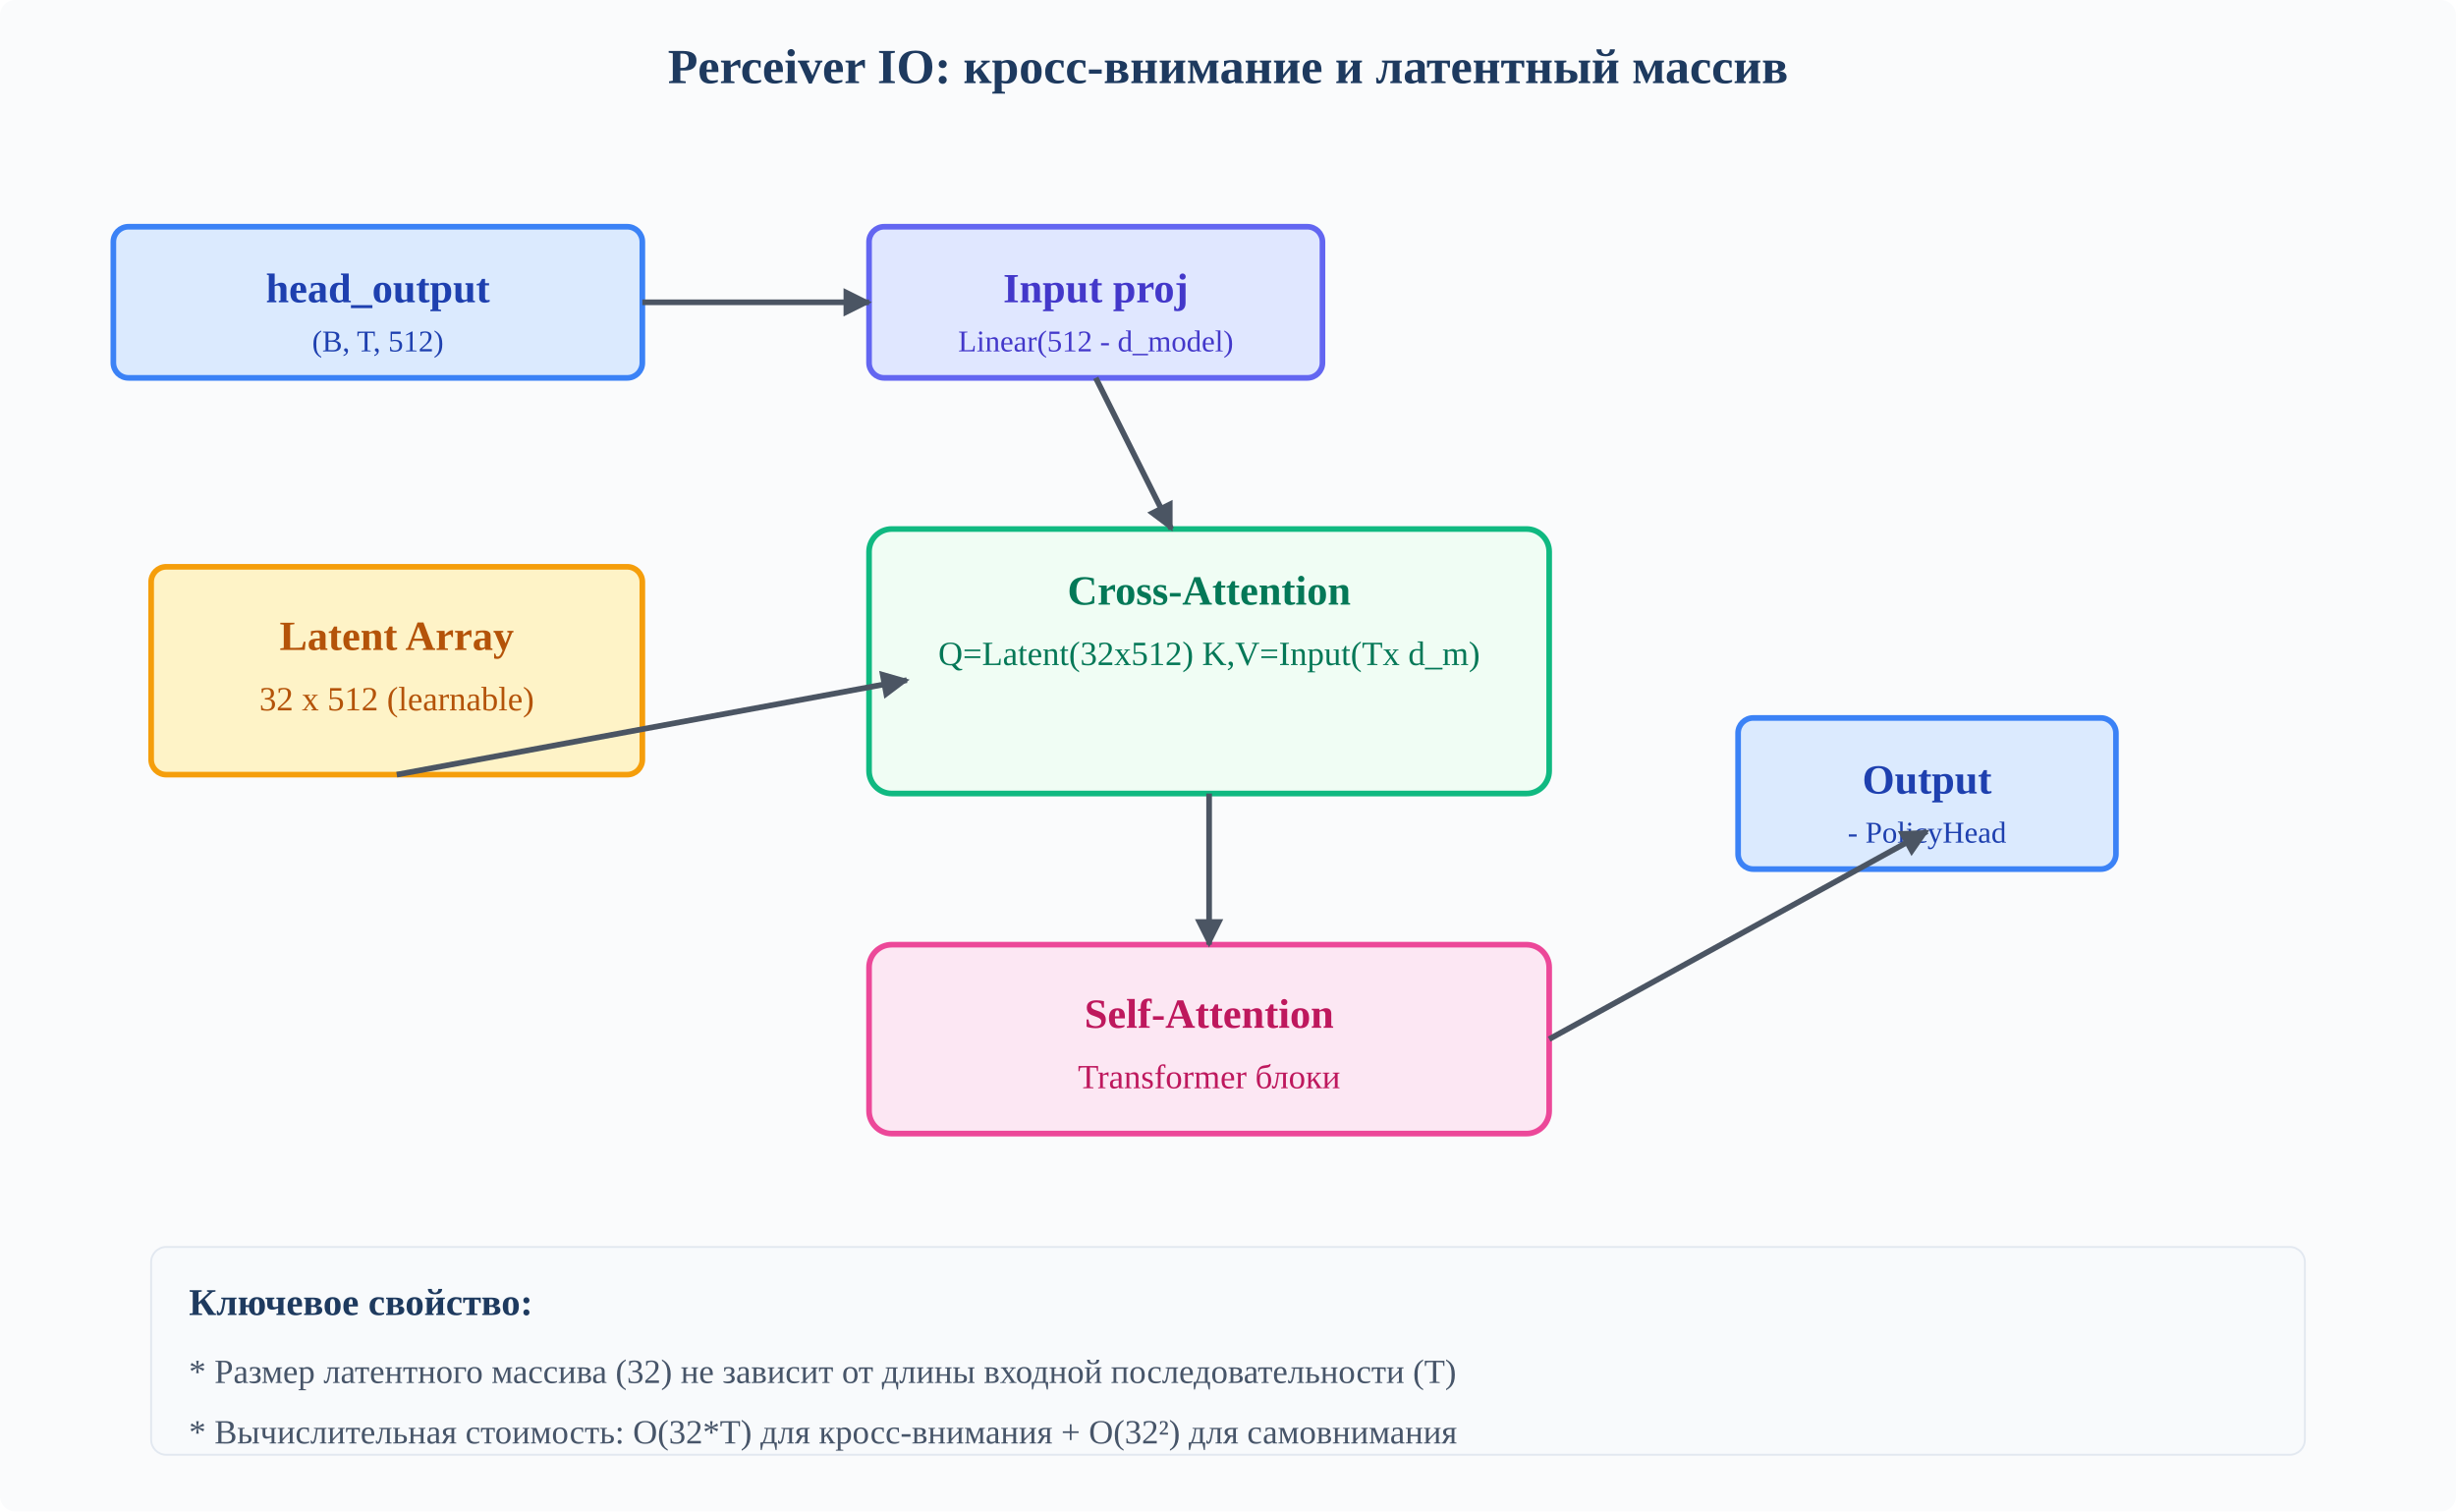
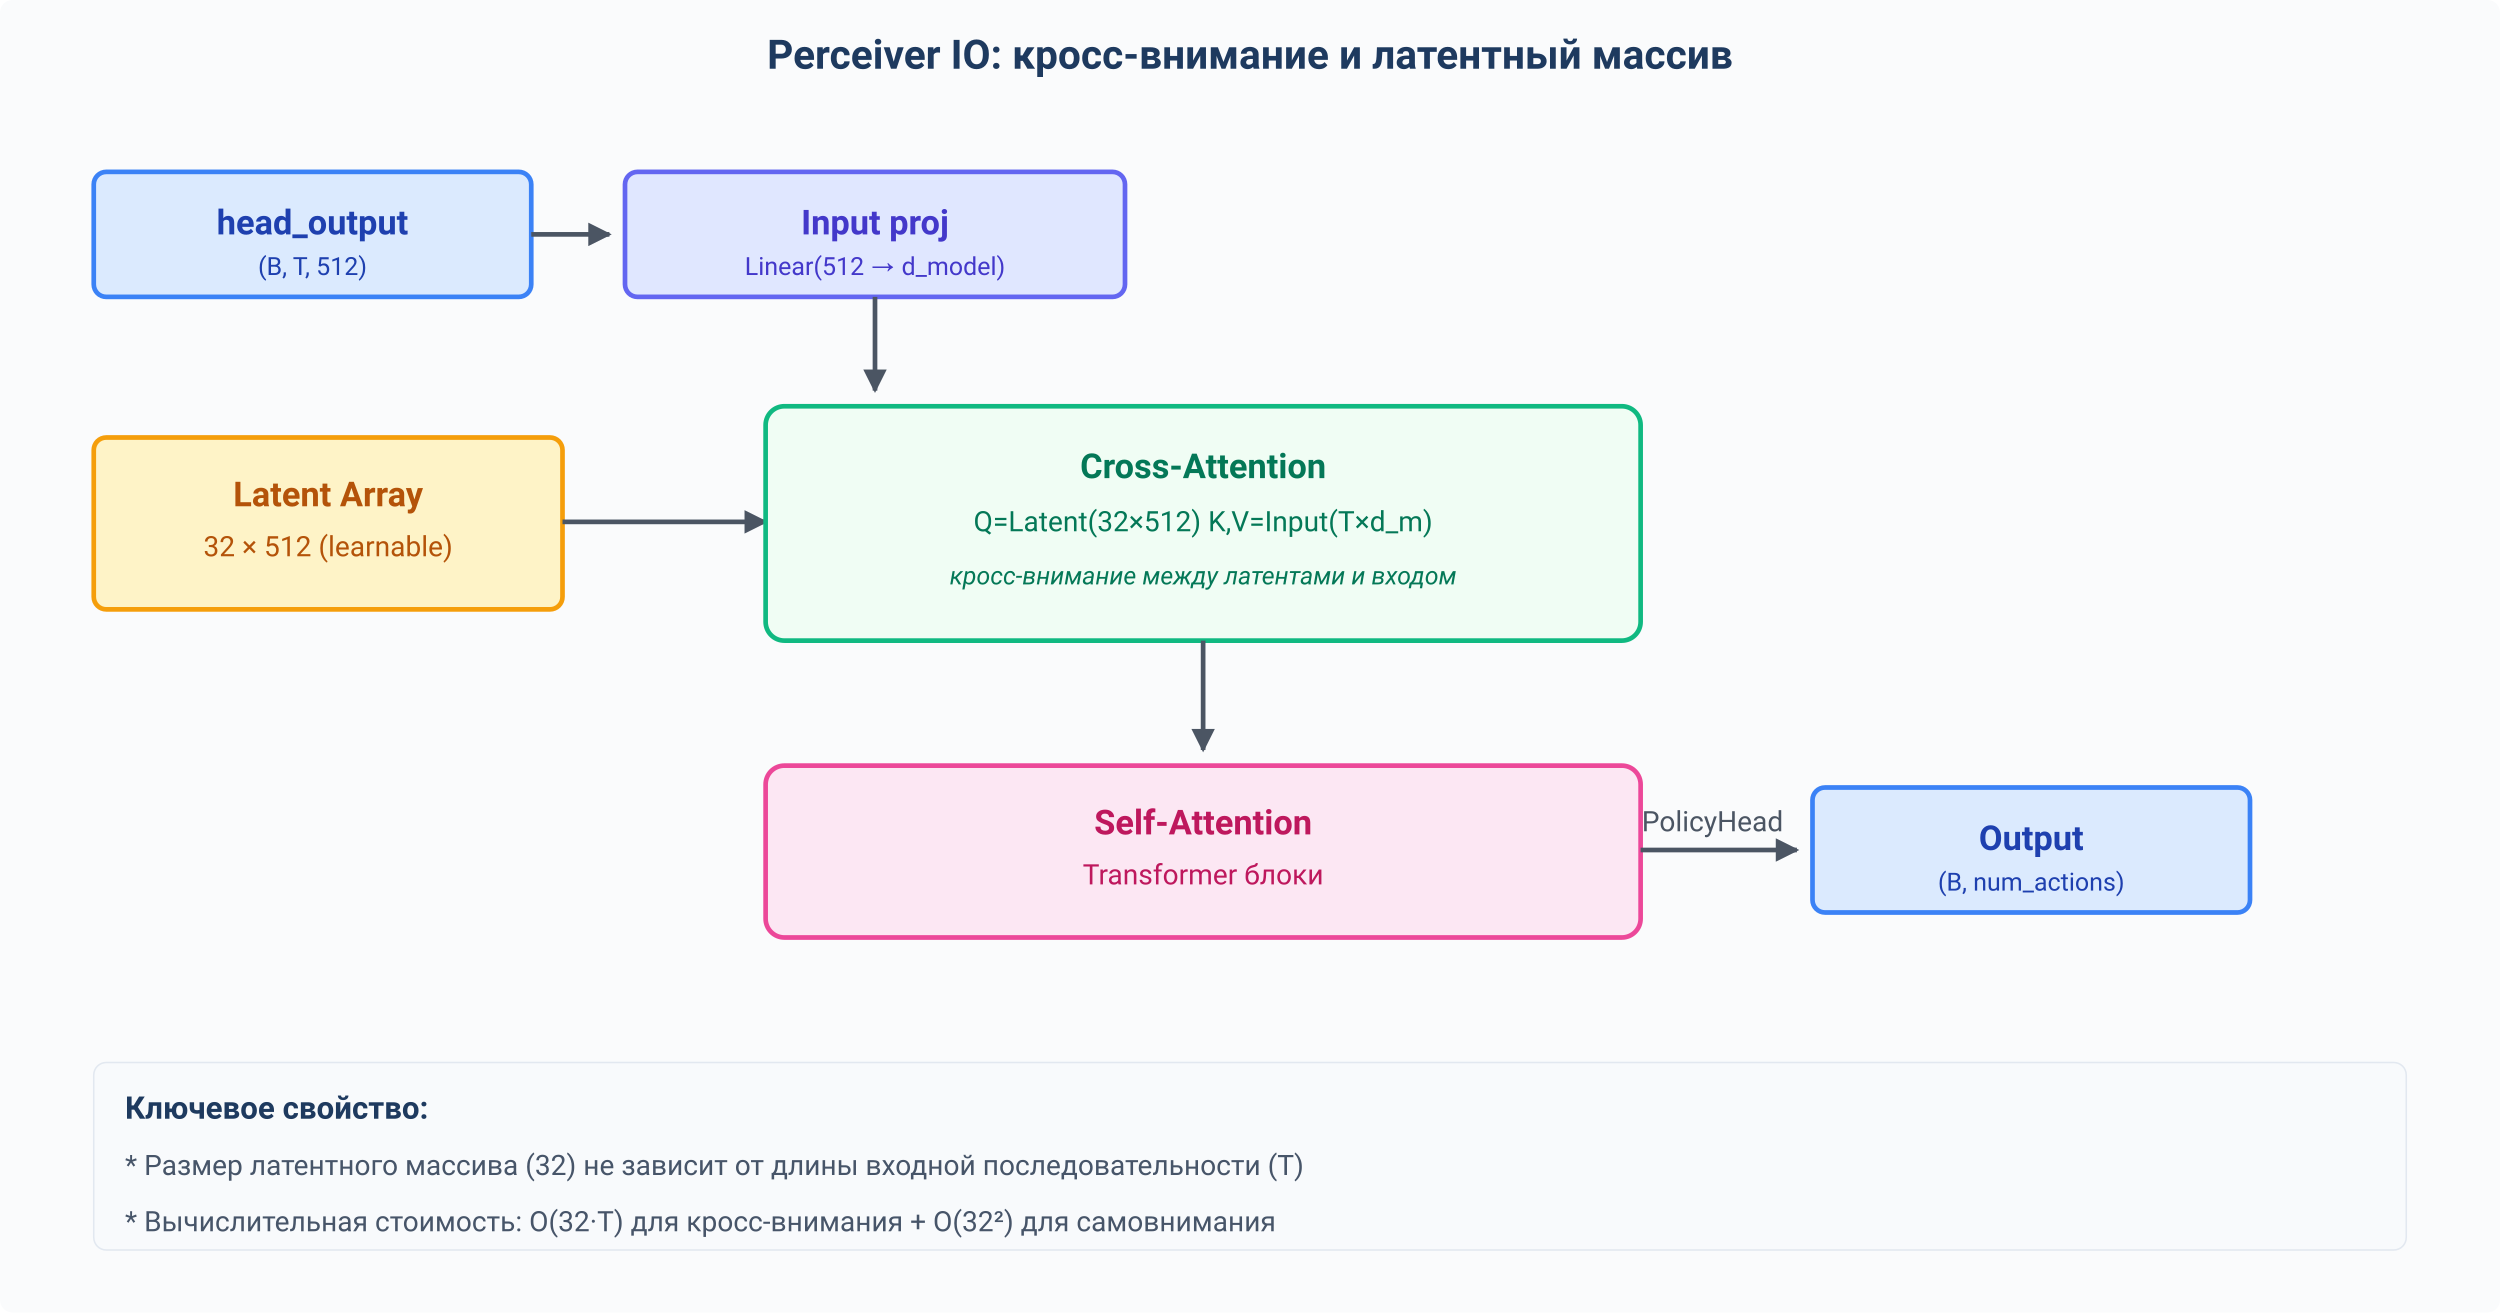
- <svg xmlns="http://www.w3.org/2000/svg" viewBox="0 0 650 400" font-family="'Times New Roman',Times,serif" font-size="11">
+ <svg xmlns="http://www.w3.org/2000/svg" viewBox="0 0 800 420" font-family="system-ui, -apple-system, 'Segoe UI', Roboto, Helvetica, Arial, sans-serif" font-size="11">
  <defs>
-     <marker id="a" viewBox="0 0 10 10" refX="9" refY="5" markerWidth="5" markerHeight="5" orient="auto">
+     <marker id="arrow" viewBox="0 0 10 10" refX="9" refY="5" markerWidth="5" markerHeight="5" orient="auto">
      <path d="M 0 0 L 10 5 L 0 10 z" fill="#4B5563" />
    </marker>
  </defs>
-   <rect x="0" y="0" width="650" height="400" fill="#fafbfc" rx="4" />
-   <text x="325" y="22" text-anchor="middle" font-weight="bold" font-size="13" fill="#1e3a5f">Perceiver IO: кросс-внимание и латентный массив</text>
-   <rect x="30" y="60" width="140" height="40" rx="4" fill="#dbeafe" stroke="#3b82f6" stroke-width="1.5" />
-   <text x="100" y="80" text-anchor="middle" font-weight="bold" fill="#1e40af">head_output</text>
-   <text x="100" y="93" text-anchor="middle" font-size="8" fill="#1e40af">(B, T, 512)</text>
-   <rect x="230" y="60" width="120" height="40" rx="4" fill="#e0e7ff" stroke="#6366f1" stroke-width="1.5" />
-   <text x="290" y="80" text-anchor="middle" font-weight="bold" fill="#4338ca">Input proj</text>
-   <text x="290" y="93" text-anchor="middle" font-size="8" fill="#4338ca">Linear(512 - d_model)</text>
-   <line x1="170" y1="80" x2="230" y2="80" stroke="#4B5563" stroke-width="1.5" marker-end="url(#a)" />
-   <rect x="40" y="150" width="130" height="55" rx="4" fill="#fef3c7" stroke="#f59e0b" stroke-width="1.5" />
-   <text x="105" y="172" text-anchor="middle" font-weight="bold" fill="#b45309">Latent Array</text>
-   <text x="105" y="188" text-anchor="middle" font-size="9" fill="#b45309">32 x 512 (learnable)</text>
-   <rect x="230" y="140" width="180" height="70" rx="6" fill="#f0fdf4" stroke="#10b981" stroke-width="1.5" />
-   <text x="320" y="160" text-anchor="middle" font-weight="bold" fill="#047857">Cross-Attention</text>
-   <text x="320" y="176" text-anchor="middle" font-size="9" fill="#047857">Q=Latent(32x512) K,V=Input(Tx d_m)</text>
-   <line x1="105" y1="205" x2="240" y2="180" stroke="#4B5563" stroke-width="1.5" marker-end="url(#a)" />
-   <line x1="290" y1="100" x2="310" y2="140" stroke="#4B5563" stroke-width="1.5" marker-end="url(#a)" />
-   <rect x="230" y="250" width="180" height="50" rx="6" fill="#fce7f3" stroke="#ec4899" stroke-width="1.5" />
-   <text x="320" y="272" text-anchor="middle" font-weight="bold" fill="#be185d">Self-Attention</text>
-   <text x="320" y="288" text-anchor="middle" font-size="9" fill="#be185d">Transformer блоки</text>
-   <line x1="320" y1="210" x2="320" y2="250" stroke="#4B5563" stroke-width="1.5" marker-end="url(#a)" />
-   <rect x="460" y="190" width="100" height="40" rx="4" fill="#dbeafe" stroke="#3b82f6" stroke-width="1.5" />
-   <text x="510" y="210" text-anchor="middle" font-weight="bold" fill="#1e40af">Output</text>
-   <text x="510" y="223" text-anchor="middle" font-size="8" fill="#1e40af">- PolicyHead</text>
-   <line x1="410" y1="275" x2="510" y2="220" stroke="#4B5563" stroke-width="1.5" marker-end="url(#a)" />
-   <rect x="40" y="330" width="570" height="55" rx="4" fill="#f8fafc" stroke="#e2e8f0" stroke-width="0.5" />
-   <text x="50" y="348" font-weight="bold" font-size="10" fill="#1e3a5f">Ключевое свойство:</text>
-   <text x="50" y="366" font-size="9" fill="#475569">* Размер латентного массива (32) не зависит от длины входной последовательности (T)</text>
-   <text x="50" y="382" font-size="9" fill="#475569">* Вычислительная стоимость: O(32*T) для кросс-внимания + O(32²) для самовнимания</text>
+   <rect x="0" y="0" width="800" height="420" fill="#fafbfc" rx="4" />
+   <text x="400" y="22" text-anchor="middle" font-weight="bold" font-size="13" fill="#1e3a5f">Perceiver IO: кросс-внимание и латентный массив</text>
+   <rect x="30" y="55" width="140" height="40" rx="4" fill="#dbeafe" stroke="#3b82f6" stroke-width="1.5" />
+   <text x="100" y="75" text-anchor="middle" font-weight="bold" fill="#1e40af">head_output</text>
+   <text x="100" y="88" text-anchor="middle" font-size="8" fill="#1e40af">(B, T, 512)</text>
+   <line x1="170" y1="75" x2="195" y2="75" stroke="#4B5563" stroke-width="1.5" marker-end="url(#arrow)" />
+   <rect x="200" y="55" width="160" height="40" rx="4" fill="#e0e7ff" stroke="#6366f1" stroke-width="1.5" />
+   <text x="280" y="75" text-anchor="middle" font-weight="bold" fill="#4338ca">Input proj</text>
+   <text x="280" y="88" text-anchor="middle" font-size="8" fill="#4338ca">Linear(512 → d_model)</text>
+   <line x1="280" y1="95" x2="280" y2="125" stroke="#4B5563" stroke-width="1.5" marker-end="url(#arrow)" />
+   <rect x="30" y="140" width="150" height="55" rx="4" fill="#fef3c7" stroke="#f59e0b" stroke-width="1.5" />
+   <text x="105" y="162" text-anchor="middle" font-weight="bold" fill="#b45309">Latent Array</text>
+   <text x="105" y="178" text-anchor="middle" font-size="9" fill="#b45309">32 × 512 (learnable)</text>
+   <line x1="180" y1="167" x2="245" y2="167" stroke="#4B5563" stroke-width="1.5" marker-end="url(#arrow)" />
+   <rect x="245" y="130" width="280" height="75" rx="6" fill="#f0fdf4" stroke="#10b981" stroke-width="1.5" />
+   <text x="385" y="153" text-anchor="middle" font-weight="bold" fill="#047857">Cross-Attention</text>
+   <text x="385" y="170" text-anchor="middle" font-size="9" fill="#047857">Q=Latent(32×512)  K,V=Input(T×d_m)</text>
+   <text x="385" y="187" text-anchor="middle" font-size="8" fill="#047857" font-style="italic">кросс-внимание между латентами и входом</text>
+   <line x1="385" y1="205" x2="385" y2="240" stroke="#4B5563" stroke-width="1.5" marker-end="url(#arrow)" />
+   <rect x="245" y="245" width="280" height="55" rx="6" fill="#fce7f3" stroke="#ec4899" stroke-width="1.5" />
+   <text x="385" y="267" text-anchor="middle" font-weight="bold" fill="#be185d">Self-Attention</text>
+   <text x="385" y="283" text-anchor="middle" font-size="9" fill="#be185d">Transformer блоки</text>
+   <line x1="525" y1="272" x2="575" y2="272" stroke="#4B5563" stroke-width="1.5" marker-end="url(#arrow)" />
+   <text x="548" y="266" text-anchor="middle" font-size="9" fill="#4B5563">PolicyHead</text>
+   <rect x="580" y="252" width="140" height="40" rx="4" fill="#dbeafe" stroke="#3b82f6" stroke-width="1.5" />
+   <text x="650" y="272" text-anchor="middle" font-weight="bold" fill="#1e40af">Output</text>
+   <text x="650" y="285" text-anchor="middle" font-size="8" fill="#1e40af">(B, num_actions)</text>
+   <rect x="30" y="340" width="740" height="60" rx="4" fill="#f8fafc" stroke="#e2e8f0" stroke-width="0.5" />
+   <text x="40" y="358" font-weight="bold" font-size="10" fill="#1e3a5f">Ключевое свойство:</text>
+   <text x="40" y="376" font-size="9" fill="#475569">* Размер латентного массива (32) не зависит от длины входной последовательности (T)</text>
+   <text x="40" y="394" font-size="9" fill="#475569">* Вычислительная стоимость: O(32·T) для кросс-внимания + O(32²) для самовнимания</text>
</svg>
